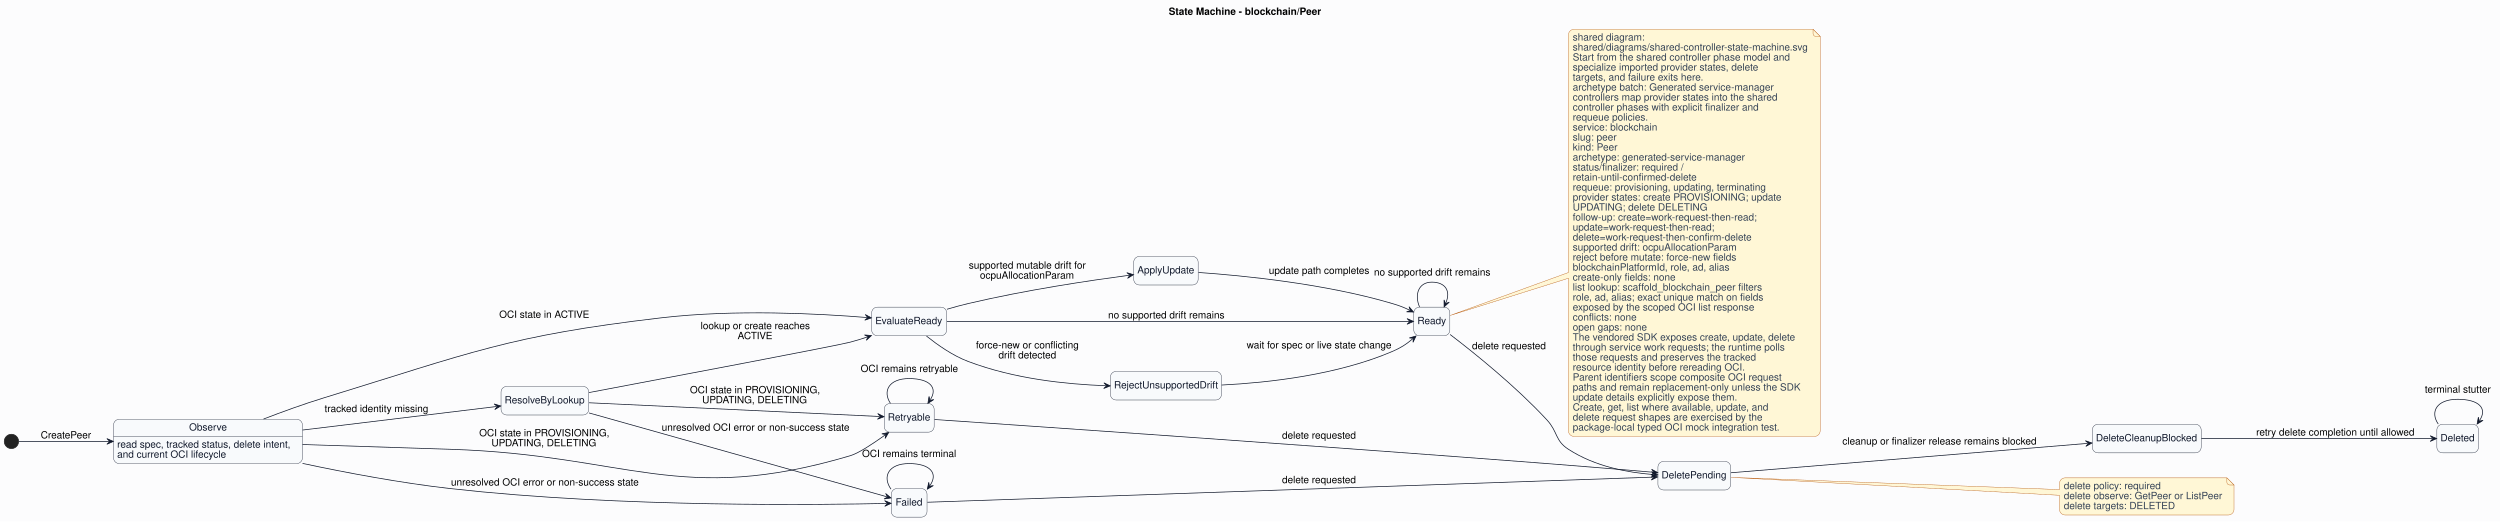
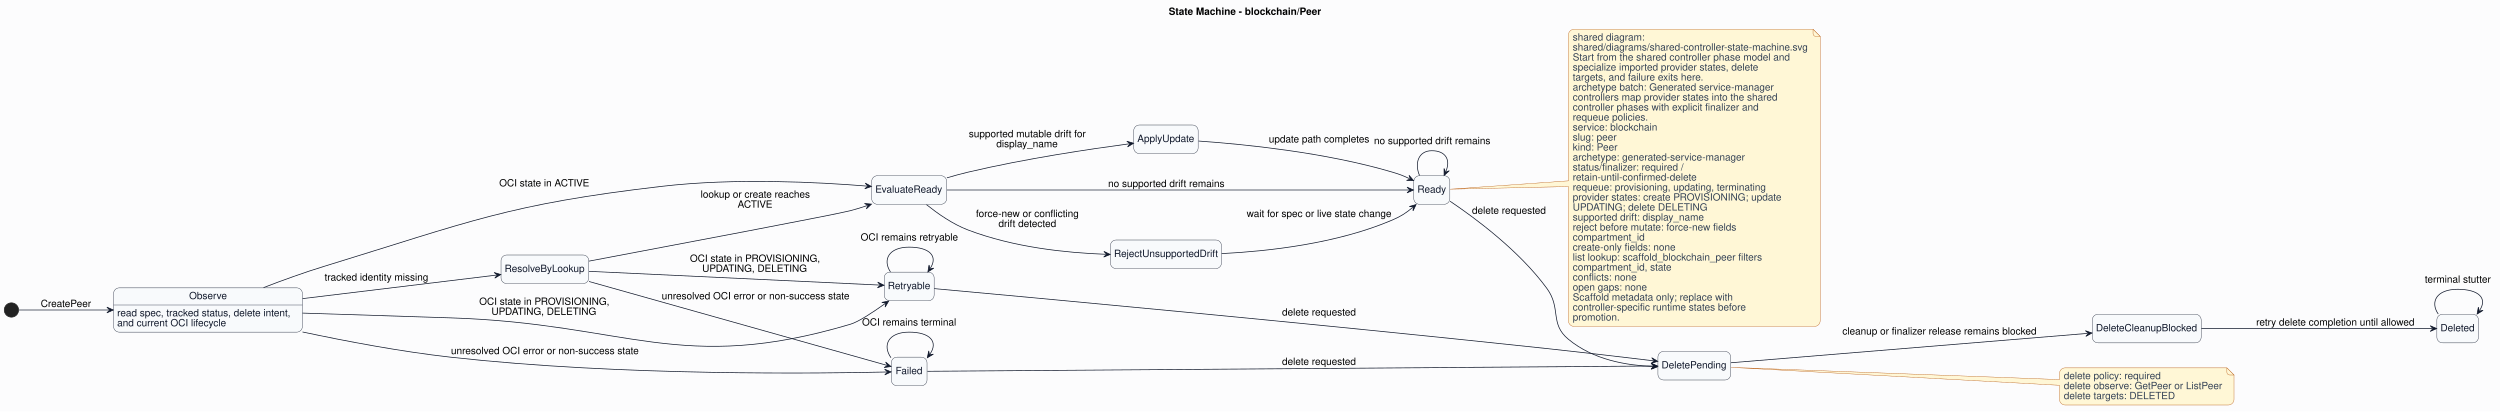
- <svg xmlns="http://www.w3.org/2000/svg" contentStyleType="text/css" data-diagram-type="STATE" height="730px" preserveAspectRatio="none" style="width:3500px;height:730px;background:#FCFCFD;" version="1.1" viewBox="0 0 3500 730" width="3500px" zoomAndPan="magnify">
+ <svg xmlns="http://www.w3.org/2000/svg" contentStyleType="text/css" data-diagram-type="STATE" height="576px" preserveAspectRatio="none" style="width:3500px;height:576px;background:#FCFCFD;" version="1.1" viewBox="0 0 3500 576" width="3500px" zoomAndPan="magnify">
  <defs />
  <g>
-     <rect fill="#FCFCFD" height="730" style="stroke:none;stroke-width:1;" width="3500" x="0" y="0" />
+     <rect fill="#FCFCFD" height="576" style="stroke:none;stroke-width:1;" width="3500" x="0" y="0" />
    <g class="title" data-source-line="10">
      <text fill="#000000" font-family="Helvetica" font-size="14" font-weight="bold" lengthAdjust="spacing" textLength="213.958" x="1636.184" y="20.78">State Machine - blockchain/Peer</text>
    </g>
    <g class="entity" data-qualified-name="observe" id="ent0002">
-       <rect fill="#F8FAFC" height="62" rx="8" ry="8" style="stroke:#0F172A;stroke-width:0.5;" width="264.364" x="159" y="587" />
-       <line style="stroke:#0F172A;stroke-width:0.5;" x1="159" x2="423.364" y1="611" y2="611" />
-       <text fill="#0F172A" font-family="Helvetica" font-size="14" lengthAdjust="spacing" textLength="52.91" x="264.727" y="602.78">Observe</text>
-       <text fill="#0F172A" font-family="Helvetica" font-size="14" lengthAdjust="spacing" textLength="244.364" x="164" y="626.78">read spec, tracked status, delete intent,</text>
-       <text fill="#0F172A" font-family="Helvetica" font-size="14" lengthAdjust="spacing" textLength="153.282" x="164" y="640.78">and current OCI lifecycle</text>
+       <rect fill="#F8FAFC" height="62" rx="8" ry="8" style="stroke:#0F172A;stroke-width:0.5;" width="264.364" x="159" y="403" />
+       <line style="stroke:#0F172A;stroke-width:0.5;" x1="159" x2="423.364" y1="427" y2="427" />
+       <text fill="#0F172A" font-family="Helvetica" font-size="14" lengthAdjust="spacing" textLength="52.91" x="264.727" y="418.78">Observe</text>
+       <text fill="#0F172A" font-family="Helvetica" font-size="14" lengthAdjust="spacing" textLength="244.364" x="164" y="442.78">read spec, tracked status, delete intent,</text>
+       <text fill="#0F172A" font-family="Helvetica" font-size="14" lengthAdjust="spacing" textLength="153.282" x="164" y="456.78">and current OCI lifecycle</text>
    </g>
-     <rect fill="#F8FAFC" height="40" rx="8" ry="8" style="stroke:#0F172A;stroke-width:0.5;" width="104.951" x="1220.36" y="430" />
-     <text fill="#0F172A" font-family="Helvetica" font-size="14" lengthAdjust="spacing" textLength="94.951" x="1225.36" y="453.78">EvaluateReady</text>
-     <rect fill="#F8FAFC" height="40" rx="8" ry="8" style="stroke:#0F172A;stroke-width:0.5;" width="50.469" x="1979.32" y="430" />
-     <text fill="#0F172A" font-family="Helvetica" font-size="14" lengthAdjust="spacing" textLength="40.469" x="1984.32" y="453.78">Ready</text>
-     <rect fill="#F8FAFC" height="40" rx="8" ry="8" style="stroke:#0F172A;stroke-width:0.5;" width="69.917" x="1237.88" y="565" />
-     <text fill="#0F172A" font-family="Helvetica" font-size="14" lengthAdjust="spacing" textLength="59.917" x="1242.88" y="588.78">Retryable</text>
-     <rect fill="#F8FAFC" height="40" rx="8" ry="8" style="stroke:#0F172A;stroke-width:0.5;" width="50" x="1247.84" y="684" />
-     <text fill="#0F172A" font-family="Helvetica" font-size="14" lengthAdjust="spacing" textLength="38.131" x="1253.775" y="707.78">Failed</text>
-     <rect fill="#F8FAFC" height="40" rx="8" ry="8" style="stroke:#0F172A;stroke-width:0.5;" width="122.848" x="701.44" y="541" />
-     <text fill="#0F172A" font-family="Helvetica" font-size="14" lengthAdjust="spacing" textLength="112.848" x="706.44" y="564.78">ResolveByLookup</text>
-     <rect fill="#F8FAFC" height="40" rx="8" ry="8" style="stroke:#0F172A;stroke-width:0.5;" width="155.51" x="1554.56" y="520" />
-     <text fill="#0F172A" font-family="Helvetica" font-size="14" lengthAdjust="spacing" textLength="145.51" x="1559.56" y="543.78">RejectUnsupportedDrift</text>
-     <rect fill="#F8FAFC" height="40" rx="8" ry="8" style="stroke:#0F172A;stroke-width:0.5;" width="90.165" x="1587.23" y="359" />
-     <text fill="#0F172A" font-family="Helvetica" font-size="14" lengthAdjust="spacing" textLength="80.165" x="1592.23" y="382.78">ApplyUpdate</text>
-     <rect fill="#F8FAFC" height="40" rx="8" ry="8" style="stroke:#0F172A;stroke-width:0.5;" width="101.848" x="2321.1" y="646" />
-     <text fill="#0F172A" font-family="Helvetica" font-size="14" lengthAdjust="spacing" textLength="91.848" x="2326.1" y="669.78">DeletePending</text>
-     <rect fill="#F8FAFC" height="40" rx="8" ry="8" style="stroke:#0F172A;stroke-width:0.5;" width="58.255" x="3411.61" y="594" />
-     <text fill="#0F172A" font-family="Helvetica" font-size="14" lengthAdjust="spacing" textLength="48.255" x="3416.61" y="617.78">Deleted</text>
-     <rect fill="#F8FAFC" height="40" rx="8" ry="8" style="stroke:#0F172A;stroke-width:0.5;" width="152.427" x="2929.22" y="594" />
-     <text fill="#0F172A" font-family="Helvetica" font-size="14" lengthAdjust="spacing" textLength="142.427" x="2934.22" y="617.78">DeleteCleanupBlocked</text>
+     <rect fill="#F8FAFC" height="40" rx="8" ry="8" style="stroke:#0F172A;stroke-width:0.5;" width="104.951" x="1220.36" y="246" />
+     <text fill="#0F172A" font-family="Helvetica" font-size="14" lengthAdjust="spacing" textLength="94.951" x="1225.36" y="269.78">EvaluateReady</text>
+     <rect fill="#F8FAFC" height="40" rx="8" ry="8" style="stroke:#0F172A;stroke-width:0.5;" width="50.469" x="1979.32" y="246" />
+     <text fill="#0F172A" font-family="Helvetica" font-size="14" lengthAdjust="spacing" textLength="40.469" x="1984.32" y="269.78">Ready</text>
+     <rect fill="#F8FAFC" height="40" rx="8" ry="8" style="stroke:#0F172A;stroke-width:0.5;" width="69.917" x="1237.88" y="381" />
+     <text fill="#0F172A" font-family="Helvetica" font-size="14" lengthAdjust="spacing" textLength="59.917" x="1242.88" y="404.78">Retryable</text>
+     <rect fill="#F8FAFC" height="40" rx="8" ry="8" style="stroke:#0F172A;stroke-width:0.5;" width="50" x="1247.84" y="500" />
+     <text fill="#0F172A" font-family="Helvetica" font-size="14" lengthAdjust="spacing" textLength="38.131" x="1253.775" y="523.78">Failed</text>
+     <rect fill="#F8FAFC" height="40" rx="8" ry="8" style="stroke:#0F172A;stroke-width:0.5;" width="122.848" x="701.44" y="357" />
+     <text fill="#0F172A" font-family="Helvetica" font-size="14" lengthAdjust="spacing" textLength="112.848" x="706.44" y="380.78">ResolveByLookup</text>
+     <rect fill="#F8FAFC" height="40" rx="8" ry="8" style="stroke:#0F172A;stroke-width:0.5;" width="155.51" x="1554.56" y="336" />
+     <text fill="#0F172A" font-family="Helvetica" font-size="14" lengthAdjust="spacing" textLength="145.51" x="1559.56" y="359.78">RejectUnsupportedDrift</text>
+     <rect fill="#F8FAFC" height="40" rx="8" ry="8" style="stroke:#0F172A;stroke-width:0.5;" width="90.165" x="1587.23" y="175" />
+     <text fill="#0F172A" font-family="Helvetica" font-size="14" lengthAdjust="spacing" textLength="80.165" x="1592.23" y="198.78">ApplyUpdate</text>
+     <rect fill="#F8FAFC" height="40" rx="8" ry="8" style="stroke:#0F172A;stroke-width:0.5;" width="101.848" x="2321.1" y="492" />
+     <text fill="#0F172A" font-family="Helvetica" font-size="14" lengthAdjust="spacing" textLength="91.848" x="2326.1" y="515.78">DeletePending</text>
+     <rect fill="#F8FAFC" height="40" rx="8" ry="8" style="stroke:#0F172A;stroke-width:0.5;" width="58.255" x="3411.61" y="440" />
+     <text fill="#0F172A" font-family="Helvetica" font-size="14" lengthAdjust="spacing" textLength="48.255" x="3416.61" y="463.78">Deleted</text>
+     <rect fill="#F8FAFC" height="40" rx="8" ry="8" style="stroke:#0F172A;stroke-width:0.5;" width="152.427" x="2929.22" y="440" />
+     <text fill="#0F172A" font-family="Helvetica" font-size="14" lengthAdjust="spacing" textLength="142.427" x="2934.22" y="463.78">DeleteCleanupBlocked</text>
    <g class="start_entity" data-qualified-name=".start." data-source-line="32" id="ent0002">
-       <ellipse cx="16" cy="618" fill="#222222" rx="10" ry="10" style="stroke:#222222;stroke-width:1;" />
+       <ellipse cx="16" cy="434" fill="#222222" rx="10" ry="10" style="stroke:#222222;stroke-width:1;" />
    </g>
    <g class="entity" data-qualified-name="GMN2" data-source-line="55" id="ent0003">
-       <path d="M2195.78,49 L2195.78,381.52 L2030.1,441.67 L2195.78,389.52 L2195.78,603 A8,8 0 0 0 2203.78,611 L2540.261,611 A8,8 0 0 0 2548.261,603 L2548.261,51 L2538.261,41 L2203.78,41 A8,8 0 0 0 2195.78,49" fill="#FFF7D6" style="stroke:#B45309;stroke-width:0.5;" />
+       <path d="M2195.78,49 L2195.78,253.16 L2030.1,264.86 L2195.78,261.16 L2195.78,449 A8,8 0 0 0 2203.78,457 L2540.261,457 A8,8 0 0 0 2548.261,449 L2548.261,51 L2538.261,41 L2203.78,41 A8,8 0 0 0 2195.78,49" fill="#FFF7D6" style="stroke:#B45309;stroke-width:0.5;" />
      <path d="M2538.261,41 L2538.261,47 A4,4 0 0 0 2542.261,51 L2548.261,51 L2538.261,41" fill="#FFF7D6" style="stroke:#B45309;stroke-width:0.5;" />
      <text fill="#334155" font-family="Helvetica" font-size="14" lengthAdjust="spacing" textLength="101.165" x="2201.78" y="56.78">shared diagram:</text>
      <text fill="#334155" font-family="Helvetica" font-size="14" lengthAdjust="spacing" textLength="331.481" x="2201.78" y="70.78">shared/diagrams/shared-controller-state-machine.svg</text>
      <text fill="#334155" font-family="Helvetica" font-size="14" lengthAdjust="spacing" textLength="304.274" x="2201.78" y="84.78">Start from the shared controller phase model and</text>
      <text fill="#334155" font-family="Helvetica" font-size="14" lengthAdjust="spacing" textLength="261.468" x="2201.78" y="98.78">specialize imported provider states, delete</text>
      <text fill="#334155" font-family="Helvetica" font-size="14" lengthAdjust="spacing" textLength="184.434" x="2201.78" y="112.78">targets, and failure exits here.</text>
      <text fill="#334155" font-family="Helvetica" font-size="14" lengthAdjust="spacing" textLength="281.709" x="2201.78" y="126.78">archetype batch: Generated service-manager</text>
      <text fill="#334155" font-family="Helvetica" font-size="14" lengthAdjust="spacing" textLength="287.923" x="2201.78" y="140.78">controllers map provider states into the shared</text>
      <text fill="#334155" font-family="Helvetica" font-size="14" lengthAdjust="spacing" textLength="261.461" x="2201.78" y="154.78">controller phases with explicit finalizer and</text>
      <text fill="#334155" font-family="Helvetica" font-size="14" lengthAdjust="spacing" textLength="105.848" x="2201.78" y="168.78">requeue policies.</text>
      <text fill="#334155" font-family="Helvetica" font-size="14" lengthAdjust="spacing" textLength="118.275" x="2201.78" y="182.78">service: blockchain</text>
      <text fill="#334155" font-family="Helvetica" font-size="14" lengthAdjust="spacing" textLength="61.482" x="2201.78" y="196.78">slug: peer</text>
      <text fill="#334155" font-family="Helvetica" font-size="14" lengthAdjust="spacing" textLength="63.034" x="2201.78" y="210.78">kind: Peer</text>
      <text fill="#334155" font-family="Helvetica" font-size="14" lengthAdjust="spacing" textLength="241.24" x="2201.78" y="224.78">archetype: generated-service-manager</text>
      <text fill="#334155" font-family="Helvetica" font-size="14" lengthAdjust="spacing" textLength="156.406" x="2201.78" y="238.78">status/finalizer: required /</text>
      <text fill="#334155" font-family="Helvetica" font-size="14" lengthAdjust="spacing" textLength="174.303" x="2201.78" y="252.78">retain-until-confirmed-delete</text>
      <text fill="#334155" font-family="Helvetica" font-size="14" lengthAdjust="spacing" textLength="272.398" x="2201.78" y="266.78">requeue: provisioning, updating, terminating</text>
      <text fill="#334155" font-family="Helvetica" font-size="14" lengthAdjust="spacing" textLength="295.682" x="2201.78" y="280.78">provider states: create PROVISIONING; update</text>
      <text fill="#334155" font-family="Helvetica" font-size="14" lengthAdjust="spacing" textLength="192.165" x="2201.78" y="294.78">UPDATING; delete DELETING</text>
-       <text fill="#334155" font-family="Helvetica" font-size="14" lengthAdjust="spacing" textLength="260.292" x="2201.78" y="308.78">follow-up: create=work-request-then-read;</text>
-       <text fill="#334155" font-family="Helvetica" font-size="14" lengthAdjust="spacing" textLength="200.395" x="2201.78" y="322.78">update=work-request-then-read;</text>
-       <text fill="#334155" font-family="Helvetica" font-size="14" lengthAdjust="spacing" textLength="252.513" x="2201.78" y="336.78">delete=work-request-then-confirm-delete</text>
-       <text fill="#334155" font-family="Helvetica" font-size="14" lengthAdjust="spacing" textLength="229.571" x="2201.78" y="350.78">supported drift: ocpuAllocationParam</text>
-       <text fill="#334155" font-family="Helvetica" font-size="14" lengthAdjust="spacing" textLength="230.33" x="2201.78" y="364.78">reject before mutate: force-new fields</text>
-       <text fill="#334155" font-family="Helvetica" font-size="14" lengthAdjust="spacing" textLength="220.999" x="2201.78" y="378.78">blockchainPlatformId, role, ad, alias</text>
-       <text fill="#334155" font-family="Helvetica" font-size="14" lengthAdjust="spacing" textLength="144.751" x="2201.78" y="392.78">create-only fields: none</text>
-       <text fill="#334155" font-family="Helvetica" font-size="14" lengthAdjust="spacing" textLength="265.364" x="2201.78" y="406.78">list lookup: scaffold_blockchain_peer filters</text>
-       <text fill="#334155" font-family="Helvetica" font-size="14" lengthAdjust="spacing" textLength="268.488" x="2201.78" y="420.78">role, ad, alias; exact unique match on fields</text>
-       <text fill="#334155" font-family="Helvetica" font-size="14" lengthAdjust="spacing" textLength="255.254" x="2201.78" y="434.78">exposed by the scoped OCI list response</text>
-       <text fill="#334155" font-family="Helvetica" font-size="14" lengthAdjust="spacing" textLength="89.496" x="2201.78" y="448.78">conflicts: none</text>
-       <text fill="#334155" font-family="Helvetica" font-size="14" lengthAdjust="spacing" textLength="104.316" x="2201.78" y="462.78">open gaps: none</text>
-       <text fill="#334155" font-family="Helvetica" font-size="14" lengthAdjust="spacing" textLength="314.426" x="2201.78" y="476.78">The vendored SDK exposes create, update, delete</text>
-       <text fill="#334155" font-family="Helvetica" font-size="14" lengthAdjust="spacing" textLength="297.247" x="2201.78" y="490.78">through service work requests; the runtime polls</text>
-       <text fill="#334155" font-family="Helvetica" font-size="14" lengthAdjust="spacing" textLength="257.592" x="2201.78" y="504.78">those requests and preserves the tracked</text>
-       <text fill="#334155" font-family="Helvetica" font-size="14" lengthAdjust="spacing" textLength="242.013" x="2201.78" y="518.78">resource identity before rereading OCI.</text>
-       <text fill="#334155" font-family="Helvetica" font-size="14" lengthAdjust="spacing" textLength="293.364" x="2201.78" y="532.78">Parent identifiers scope composite OCI request</text>
-       <text fill="#334155" font-family="Helvetica" font-size="14" lengthAdjust="spacing" textLength="319.84" x="2201.78" y="546.78">paths and remain replacement-only unless the SDK</text>
-       <text fill="#334155" font-family="Helvetica" font-size="14" lengthAdjust="spacing" textLength="231.909" x="2201.78" y="560.78">update details explicitly expose them.</text>
-       <text fill="#334155" font-family="Helvetica" font-size="14" lengthAdjust="spacing" textLength="277.06" x="2201.78" y="574.78">Create, get, list where available, update, and</text>
-       <text fill="#334155" font-family="Helvetica" font-size="14" lengthAdjust="spacing" textLength="267.723" x="2201.78" y="588.78">delete request shapes are exercised by the</text>
-       <text fill="#334155" font-family="Helvetica" font-size="14" lengthAdjust="spacing" textLength="290.254" x="2201.78" y="602.78">package-local typed OCI mock integration test.</text>
+       <text fill="#334155" font-family="Helvetica" font-size="14" lengthAdjust="spacing" textLength="183.661" x="2201.78" y="308.78">supported drift: display_name</text>
+       <text fill="#334155" font-family="Helvetica" font-size="14" lengthAdjust="spacing" textLength="230.33" x="2201.78" y="322.78">reject before mutate: force-new fields</text>
+       <text fill="#334155" font-family="Helvetica" font-size="14" lengthAdjust="spacing" textLength="100.379" x="2201.78" y="336.78">compartment_id</text>
+       <text fill="#334155" font-family="Helvetica" font-size="14" lengthAdjust="spacing" textLength="144.751" x="2201.78" y="350.78">create-only fields: none</text>
+       <text fill="#334155" font-family="Helvetica" font-size="14" lengthAdjust="spacing" textLength="265.364" x="2201.78" y="364.78">list lookup: scaffold_blockchain_peer filters</text>
+       <text fill="#334155" font-family="Helvetica" font-size="14" lengthAdjust="spacing" textLength="138.51" x="2201.78" y="378.78">compartment_id, state</text>
+       <text fill="#334155" font-family="Helvetica" font-size="14" lengthAdjust="spacing" textLength="89.496" x="2201.78" y="392.78">conflicts: none</text>
+       <text fill="#334155" font-family="Helvetica" font-size="14" lengthAdjust="spacing" textLength="104.316" x="2201.78" y="406.78">open gaps: none</text>
+       <text fill="#334155" font-family="Helvetica" font-size="14" lengthAdjust="spacing" textLength="224.902" x="2201.78" y="420.78">Scaffold metadata only; replace with</text>
+       <text fill="#334155" font-family="Helvetica" font-size="14" lengthAdjust="spacing" textLength="244.323" x="2201.78" y="434.78">controller-specific runtime states before</text>
+       <text fill="#334155" font-family="Helvetica" font-size="14" lengthAdjust="spacing" textLength="66.144" x="2201.78" y="448.78">promotion.</text>
    </g>
-     <g class="entity" data-qualified-name="GMN5" data-source-line="97" id="ent0006">
-       <path d="M2883.27,677 L2883.27,685.42 L2423.36,668.31 L2883.27,693.42 L2883.27,713 A8,8 0 0 0 2891.27,721 L3119.614,721 A8,8 0 0 0 3127.614,713 L3127.614,679 L3117.614,669 L2891.27,669 A8,8 0 0 0 2883.27,677" fill="#FFF7D6" style="stroke:#B45309;stroke-width:0.5;" />
-       <path d="M3117.614,669 L3117.614,675 A4,4 0 0 0 3121.614,679 L3127.614,679 L3117.614,669" fill="#FFF7D6" style="stroke:#B45309;stroke-width:0.5;" />
-       <text fill="#334155" font-family="Helvetica" font-size="14" lengthAdjust="spacing" textLength="136.972" x="2889.27" y="684.78">delete policy: required</text>
-       <text fill="#334155" font-family="Helvetica" font-size="14" lengthAdjust="spacing" textLength="223.344" x="2889.27" y="698.78">delete observe: GetPeer or ListPeer</text>
-       <text fill="#334155" font-family="Helvetica" font-size="14" lengthAdjust="spacing" textLength="157.185" x="2889.27" y="712.78">delete targets: DELETED</text>
+     <g class="entity" data-qualified-name="GMN5" data-source-line="86" id="ent0006">
+       <path d="M2883.27,523 L2883.27,531.42 L2423.36,514.31 L2883.27,539.42 L2883.27,559 A8,8 0 0 0 2891.27,567 L3119.614,567 A8,8 0 0 0 3127.614,559 L3127.614,525 L3117.614,515 L2891.27,515 A8,8 0 0 0 2883.27,523" fill="#FFF7D6" style="stroke:#B45309;stroke-width:0.5;" />
+       <path d="M3117.614,515 L3117.614,521 A4,4 0 0 0 3121.614,525 L3127.614,525 L3117.614,515" fill="#FFF7D6" style="stroke:#B45309;stroke-width:0.5;" />
+       <text fill="#334155" font-family="Helvetica" font-size="14" lengthAdjust="spacing" textLength="136.972" x="2889.27" y="530.78">delete policy: required</text>
+       <text fill="#334155" font-family="Helvetica" font-size="14" lengthAdjust="spacing" textLength="223.344" x="2889.27" y="544.78">delete observe: GetPeer or ListPeer</text>
+       <text fill="#334155" font-family="Helvetica" font-size="14" lengthAdjust="spacing" textLength="157.185" x="2889.27" y="558.78">delete targets: DELETED</text>
    </g>
    <g class="link" data-entity-1="ent0002" data-entity-2="ent0002" data-link-type="dependency" data-source-line="32" id="lnk3">
-       <path d="M26.4,618 C48.08,618 97.89,618 152.62,618" fill="none" id="*start*-to-observe" style="stroke:#0F172A;stroke-width:1;" />
-       <polygon fill="#0F172A" points="158.62,618,149.62,614,153.62,618,149.62,622,158.62,618" style="stroke:#0F172A;stroke-width:1;" />
-       <text fill="#000000" font-family="Helvetica" font-size="14" lengthAdjust="spacing" textLength="71.593" x="57" y="613.78">CreatePeer</text>
+       <path d="M26.4,434 C48.08,434 97.89,434 152.62,434" fill="none" id="*start*-to-observe" style="stroke:#0F172A;stroke-width:1;" />
+       <polygon fill="#0F172A" points="158.62,434,149.62,430,153.62,434,149.62,438,158.62,434" style="stroke:#0F172A;stroke-width:1;" />
+       <text fill="#000000" font-family="Helvetica" font-size="14" lengthAdjust="spacing" textLength="71.593" x="57" y="429.78">CreatePeer</text>
    </g>
    <g class="link" data-entity-1="ent0002" data-entity-2="ent0007" data-link-type="dependency" data-source-line="33" id="lnk4">
-       <path d="M423.64,602.05 C514.55,591.01 625.334,577.573 695.184,569.093" fill="none" id="observe-to-resolve_by_lookup" style="stroke:#0F172A;stroke-width:1;" />
-       <polygon fill="#0F172A" points="701.14,568.37,691.723,565.484,696.176,568.973,692.688,573.426,701.14,568.37" style="stroke:#0F172A;stroke-width:1;" />
-       <text fill="#000000" font-family="Helvetica" font-size="14" lengthAdjust="spacing" textLength="145.503" x="454.36" y="576.84">tracked identity missing</text>
+       <path d="M423.64,418.05 C514.55,407.01 625.334,393.573 695.184,385.093" fill="none" id="observe-to-resolve_by_lookup" style="stroke:#0F172A;stroke-width:1;" />
+       <polygon fill="#0F172A" points="701.14,384.37,691.723,381.484,696.176,384.973,692.688,389.425,701.14,384.37" style="stroke:#0F172A;stroke-width:1;" />
+       <text fill="#000000" font-family="Helvetica" font-size="14" lengthAdjust="spacing" textLength="145.503" x="454.36" y="392.84">tracked identity missing</text>
    </g>
    <g class="link" data-entity-1="ent0007" data-entity-2="ent0003" data-link-type="dependency" data-source-line="34" id="lnk5">
-       <path d="M824.57,549.58 C938.1,528.19 1172.77,483.79 1190.36,479 C1200.07,476.36 1204.604,475.054 1214.384,471.704" fill="none" id="resolve_by_lookup-to-evaluate_ready" style="stroke:#0F172A;stroke-width:1;" />
-       <polygon fill="#0F172A" points="1220.06,469.76,1210.249,468.892,1215.33,471.38,1212.842,476.461,1220.06,469.76" style="stroke:#0F172A;stroke-width:1;" />
-       <text fill="#000000" font-family="Helvetica" font-size="14" lengthAdjust="spacing" textLength="154.089" x="980.86" y="460.78">lookup or create reaches</text>
-       <text fill="#000000" font-family="Helvetica" font-size="14" lengthAdjust="spacing" textLength="50.565" x="1032.622" y="474.78">ACTIVE</text>
+       <path d="M824.57,365.58 C938.1,344.19 1172.77,299.79 1190.36,295 C1200.07,292.36 1204.604,291.054 1214.384,287.704" fill="none" id="resolve_by_lookup-to-evaluate_ready" style="stroke:#0F172A;stroke-width:1;" />
+       <polygon fill="#0F172A" points="1220.06,285.76,1210.249,284.892,1215.33,287.38,1212.842,292.461,1220.06,285.76" style="stroke:#0F172A;stroke-width:1;" />
+       <text fill="#000000" font-family="Helvetica" font-size="14" lengthAdjust="spacing" textLength="154.089" x="980.86" y="276.78">lookup or create reaches</text>
+       <text fill="#000000" font-family="Helvetica" font-size="14" lengthAdjust="spacing" textLength="50.565" x="1032.622" y="290.78">ACTIVE</text>
    </g>
    <g class="link" data-entity-1="ent0007" data-entity-2="ent0005" data-link-type="dependency" data-source-line="35" id="lnk6">
-       <path d="M824.63,563.87 C932.21,568.95 1146.807,579.097 1231.597,583.097" fill="none" id="resolve_by_lookup-to-retryable" style="stroke:#0F172A;stroke-width:1;" />
-       <polygon fill="#0F172A" points="1237.59,583.38,1228.789,578.96,1232.596,583.144,1228.411,586.951,1237.59,583.38" style="stroke:#0F172A;stroke-width:1;" />
-       <text fill="#000000" font-family="Helvetica" font-size="14" lengthAdjust="spacing" textLength="184.379" x="965.86" y="550.54">OCI state in PROVISIONING,</text>
-       <text fill="#000000" font-family="Helvetica" font-size="14" lengthAdjust="spacing" textLength="150.131" x="982.984" y="564.54">UPDATING, DELETING</text>
+       <path d="M824.63,379.87 C932.21,384.95 1146.807,395.097 1231.597,399.097" fill="none" id="resolve_by_lookup-to-retryable" style="stroke:#0F172A;stroke-width:1;" />
+       <polygon fill="#0F172A" points="1237.59,399.38,1228.789,394.96,1232.596,399.144,1228.411,402.951,1237.59,399.38" style="stroke:#0F172A;stroke-width:1;" />
+       <text fill="#000000" font-family="Helvetica" font-size="14" lengthAdjust="spacing" textLength="184.379" x="965.86" y="366.54">OCI state in PROVISIONING,</text>
+       <text fill="#000000" font-family="Helvetica" font-size="14" lengthAdjust="spacing" textLength="150.131" x="982.984" y="380.54">UPDATING, DELETING</text>
    </g>
    <g class="link" data-entity-1="ent0007" data-entity-2="ent0006" data-link-type="dependency" data-source-line="36" id="lnk7">
-       <path d="M824.63,578.11 C936.69,609.65 1165.585,674.083 1241.675,695.513" fill="none" id="resolve_by_lookup-to-failed" style="stroke:#0F172A;stroke-width:1;" />
-       <polygon fill="#0F172A" points="1247.45,697.14,1239.871,690.85,1242.637,695.784,1237.703,698.55,1247.45,697.14" style="stroke:#0F172A;stroke-width:1;" />
-       <text fill="#000000" font-family="Helvetica" font-size="14" lengthAdjust="spacing" textLength="263.778" x="926.36" y="603.03">unresolved OCI error or non-success state</text>
+       <path d="M824.63,394.11 C936.69,425.65 1165.585,490.083 1241.675,511.513" fill="none" id="resolve_by_lookup-to-failed" style="stroke:#0F172A;stroke-width:1;" />
+       <polygon fill="#0F172A" points="1247.45,513.14,1239.871,506.85,1242.637,511.784,1237.703,514.55,1247.45,513.14" style="stroke:#0F172A;stroke-width:1;" />
+       <text fill="#000000" font-family="Helvetica" font-size="14" lengthAdjust="spacing" textLength="263.778" x="926.36" y="419.03">unresolved OCI error or non-success state</text>
    </g>
    <g class="link" data-entity-1="ent0002" data-entity-2="ent0003" data-link-type="dependency" data-source-line="37" id="lnk8">
-       <path d="M368.96,586.64 C395.45,576.43 425.47,565.55 453.36,557 C659.5,493.82 711.22,470.06 925.36,445 C1029.33,432.83 1146.05,439.034 1213.99,444.554" fill="none" id="observe-to-evaluate_ready" style="stroke:#0F172A;stroke-width:1;" />
-       <polygon fill="#0F172A" points="1219.97,445.04,1211.323,440.324,1214.986,444.635,1210.676,448.298,1219.97,445.04" style="stroke:#0F172A;stroke-width:1;" />
-       <text fill="#000000" font-family="Helvetica" font-size="14" lengthAdjust="spacing" textLength="128.372" x="698.86" y="444.95">OCI state in ACTIVE</text>
+       <path d="M368.96,402.64 C395.45,392.43 425.47,381.55 453.36,373 C659.5,309.82 711.22,286.06 925.36,261 C1029.33,248.83 1146.05,255.034 1213.99,260.554" fill="none" id="observe-to-evaluate_ready" style="stroke:#0F172A;stroke-width:1;" />
+       <polygon fill="#0F172A" points="1219.97,261.04,1211.323,256.324,1214.986,260.635,1210.676,264.298,1219.97,261.04" style="stroke:#0F172A;stroke-width:1;" />
+       <text fill="#000000" font-family="Helvetica" font-size="14" lengthAdjust="spacing" textLength="128.372" x="698.86" y="260.95">OCI state in ACTIVE</text>
    </g>
    <g class="link" data-entity-1="ent0002" data-entity-2="ent0005" data-link-type="dependency" data-source-line="38" id="lnk9">
-       <path d="M423.47,622.33 C486.11,624.38 562.11,626.85 630.36,629 C879.16,636.84 951.72,708.79 1190.36,638 C1201.77,634.62 1220.445,622.364 1239.305,608.914" fill="none" id="observe-to-retryable" style="stroke:#0F172A;stroke-width:1;" />
-       <polygon fill="#0F172A" points="1244.19,605.43,1234.54,607.399,1240.119,608.333,1239.185,613.912,1244.19,605.43" style="stroke:#0F172A;stroke-width:1;" />
-       <text fill="#000000" font-family="Helvetica" font-size="14" lengthAdjust="spacing" textLength="184.379" x="670.86" y="610.78">OCI state in PROVISIONING,</text>
-       <text fill="#000000" font-family="Helvetica" font-size="14" lengthAdjust="spacing" textLength="150.131" x="687.984" y="624.78">UPDATING, DELETING</text>
+       <path d="M423.47,438.33 C486.11,440.38 562.11,442.85 630.36,445 C879.16,452.84 951.72,524.79 1190.36,454 C1201.77,450.62 1220.445,438.364 1239.305,424.914" fill="none" id="observe-to-retryable" style="stroke:#0F172A;stroke-width:1;" />
+       <polygon fill="#0F172A" points="1244.19,421.43,1234.54,423.399,1240.119,424.333,1239.185,429.912,1244.19,421.43" style="stroke:#0F172A;stroke-width:1;" />
+       <text fill="#000000" font-family="Helvetica" font-size="14" lengthAdjust="spacing" textLength="184.379" x="670.86" y="426.78">OCI state in PROVISIONING,</text>
+       <text fill="#000000" font-family="Helvetica" font-size="14" lengthAdjust="spacing" textLength="150.131" x="687.984" y="440.78">UPDATING, DELETING</text>
    </g>
    <g class="link" data-entity-1="ent0002" data-entity-2="ent0006" data-link-type="dependency" data-source-line="39" id="lnk10">
-       <path d="M423.52,648.76 C485.83,662.03 561.56,676.26 630.36,684 C869.8,710.92 1156.452,706.769 1241.562,704.789" fill="none" id="observe-to-failed" style="stroke:#0F172A;stroke-width:1;" />
-       <polygon fill="#0F172A" points="1247.56,704.65,1238.469,700.86,1242.561,704.766,1238.656,708.858,1247.56,704.65" style="stroke:#0F172A;stroke-width:1;" />
-       <text fill="#000000" font-family="Helvetica" font-size="14" lengthAdjust="spacing" textLength="263.778" x="631.36" y="679.78">unresolved OCI error or non-success state</text>
+       <path d="M423.52,464.76 C485.83,478.03 561.56,492.26 630.36,500 C869.8,526.92 1156.452,522.769 1241.562,520.789" fill="none" id="observe-to-failed" style="stroke:#0F172A;stroke-width:1;" />
+       <polygon fill="#0F172A" points="1247.56,520.65,1238.469,516.86,1242.561,520.766,1238.656,524.858,1247.56,520.65" style="stroke:#0F172A;stroke-width:1;" />
+       <text fill="#000000" font-family="Helvetica" font-size="14" lengthAdjust="spacing" textLength="263.778" x="631.36" y="495.78">unresolved OCI error or non-success state</text>
    </g>
    <g class="link" data-entity-1="ent0003" data-entity-2="ent0008" data-link-type="dependency" data-source-line="40" id="lnk11">
-       <path d="M1297.06,470.48 C1312.49,482.89 1333.81,497.85 1355.32,506 C1419.53,530.35 1491.604,537.906 1548.304,540.026" fill="none" id="evaluate_ready-to-reject_unsupported_drift" style="stroke:#0F172A;stroke-width:1;" />
-       <polygon fill="#0F172A" points="1554.3,540.25,1545.456,535.917,1549.303,540.063,1545.157,543.911,1554.3,540.25" style="stroke:#0F172A;stroke-width:1;" />
-       <text fill="#000000" font-family="Helvetica" font-size="14" lengthAdjust="spacing" textLength="143.951" x="1366.32" y="487.78">force-new or conflicting</text>
-       <text fill="#000000" font-family="Helvetica" font-size="14" lengthAdjust="spacing" textLength="80.938" x="1397.827" y="501.78">drift detected</text>
+       <path d="M1297.06,286.48 C1312.49,298.89 1333.81,313.85 1355.32,322 C1419.53,346.35 1491.604,353.906 1548.304,356.026" fill="none" id="evaluate_ready-to-reject_unsupported_drift" style="stroke:#0F172A;stroke-width:1;" />
+       <polygon fill="#0F172A" points="1554.3,356.25,1545.456,351.916,1549.303,356.063,1545.157,359.911,1554.3,356.25" style="stroke:#0F172A;stroke-width:1;" />
+       <text fill="#000000" font-family="Helvetica" font-size="14" lengthAdjust="spacing" textLength="143.951" x="1366.32" y="303.78">force-new or conflicting</text>
+       <text fill="#000000" font-family="Helvetica" font-size="14" lengthAdjust="spacing" textLength="80.938" x="1397.827" y="317.78">drift detected</text>
    </g>
    <g class="link" data-entity-1="ent0008" data-entity-2="ent0004" data-link-type="dependency" data-source-line="41" id="lnk12">
-       <path d="M1710.32,539.06 C1776.2,535.77 1872.3,525 1949.32,492 C1961.36,486.84 1968.48,482.236 1977.92,474.246" fill="none" id="reject_unsupported_drift-to-ready" style="stroke:#0F172A;stroke-width:1;" />
-       <polygon fill="#0F172A" points="1982.5,470.37,1973.046,473.131,1978.684,473.6,1978.215,479.238,1982.5,470.37" style="stroke:#0F172A;stroke-width:1;" />
-       <text fill="#000000" font-family="Helvetica" font-size="14" lengthAdjust="spacing" textLength="203.882" x="1745.32" y="487.78">wait for spec or live state change</text>
+       <path d="M1710.32,355.06 C1776.2,351.77 1872.3,341 1949.32,308 C1961.36,302.84 1968.48,298.236 1977.92,290.246" fill="none" id="reject_unsupported_drift-to-ready" style="stroke:#0F172A;stroke-width:1;" />
+       <polygon fill="#0F172A" points="1982.5,286.37,1973.046,289.131,1978.684,289.6,1978.215,295.238,1982.5,286.37" style="stroke:#0F172A;stroke-width:1;" />
+       <text fill="#000000" font-family="Helvetica" font-size="14" lengthAdjust="spacing" textLength="203.882" x="1745.32" y="303.78">wait for spec or live state change</text>
    </g>
    <g class="link" data-entity-1="ent0003" data-entity-2="ent0009" data-link-type="dependency" data-source-line="42" id="lnk13">
-       <path d="M1325.72,432.96 C1335.49,430.07 1345.67,427.27 1355.32,425 C1436.17,405.95 1526.202,392.61 1581.032,385.33" fill="none" id="evaluate_ready-to-apply_update" style="stroke:#0F172A;stroke-width:1;" />
-       <polygon fill="#0F172A" points="1586.98,384.54,1577.532,381.759,1582.024,385.198,1578.585,389.69,1586.98,384.54" style="stroke:#0F172A;stroke-width:1;" />
-       <text fill="#000000" font-family="Helvetica" font-size="14" lengthAdjust="spacing" textLength="163.42" x="1356.32" y="376.09">supported mutable drift for</text>
-       <text fill="#000000" font-family="Helvetica" font-size="14" lengthAdjust="spacing" textLength="132.296" x="1371.882" y="390.09">ocpuAllocationParam</text>
+       <path d="M1325.72,248.96 C1335.49,246.07 1345.67,243.27 1355.32,241 C1436.17,221.95 1526.202,208.61 1581.032,201.33" fill="none" id="evaluate_ready-to-apply_update" style="stroke:#0F172A;stroke-width:1;" />
+       <polygon fill="#0F172A" points="1586.98,200.54,1577.532,197.759,1582.024,201.198,1578.585,205.69,1586.98,200.54" style="stroke:#0F172A;stroke-width:1;" />
+       <text fill="#000000" font-family="Helvetica" font-size="14" lengthAdjust="spacing" textLength="163.42" x="1356.32" y="192.09">supported mutable drift for</text>
+       <text fill="#000000" font-family="Helvetica" font-size="14" lengthAdjust="spacing" textLength="86.386" x="1394.837" y="206.09">display_name</text>
    </g>
    <g class="link" data-entity-1="ent0009" data-entity-2="ent0004" data-link-type="dependency" data-source-line="43" id="lnk14">
-       <path d="M1677.88,381.45 C1739.86,385.76 1855.1,397.07 1949.32,425 C1959.36,427.98 1964.503,429.9 1973.612,434.28" fill="none" id="apply_update-to-ready" style="stroke:#0F172A;stroke-width:1;" />
-       <polygon fill="#0F172A" points="1979.02,436.88,1972.642,429.375,1974.514,434.714,1969.176,436.585,1979.02,436.88" style="stroke:#0F172A;stroke-width:1;" />
-       <text fill="#000000" font-family="Helvetica" font-size="14" lengthAdjust="spacing" textLength="141.654" x="1776.32" y="383.45">update path completes</text>
+       <path d="M1677.88,197.45 C1739.86,201.76 1855.1,213.07 1949.32,241 C1959.36,243.98 1964.503,245.9 1973.612,250.28" fill="none" id="apply_update-to-ready" style="stroke:#0F172A;stroke-width:1;" />
+       <polygon fill="#0F172A" points="1979.02,252.88,1972.642,245.375,1974.514,250.714,1969.176,252.585,1979.02,252.88" style="stroke:#0F172A;stroke-width:1;" />
+       <text fill="#000000" font-family="Helvetica" font-size="14" lengthAdjust="spacing" textLength="141.654" x="1776.32" y="199.45">update path completes</text>
    </g>
    <g class="link" data-entity-1="ent0003" data-entity-2="ent0004" data-link-type="dependency" data-source-line="44" id="lnk15">
-       <path d="M1325.73,450 C1470.46,450 1868.77,450 1972.86,450" fill="none" id="evaluate_ready-to-ready" style="stroke:#0F172A;stroke-width:1;" />
-       <polygon fill="#0F172A" points="1978.86,450,1969.86,446,1973.86,450,1969.86,454,1978.86,450" style="stroke:#0F172A;stroke-width:1;" />
-       <text fill="#000000" font-family="Helvetica" font-size="14" lengthAdjust="spacing" textLength="162.641" x="1551.32" y="445.78">no supported drift remains</text>
+       <path d="M1325.73,266 C1470.46,266 1868.77,266 1972.86,266" fill="none" id="evaluate_ready-to-ready" style="stroke:#0F172A;stroke-width:1;" />
+       <polygon fill="#0F172A" points="1978.86,266,1969.86,262,1973.86,266,1969.86,270,1978.86,266" style="stroke:#0F172A;stroke-width:1;" />
+       <text fill="#000000" font-family="Helvetica" font-size="14" lengthAdjust="spacing" textLength="162.641" x="1551.32" y="261.78">no supported drift remains</text>
    </g>
    <g class="link" data-entity-1="ent0004" data-entity-2="ent0004" data-link-type="dependency" data-source-line="45" id="lnk16">
-       <path d="M1987.35,429.69 C1980,412.73 1985.74,395 2004.55,395 C2023.36,395 2031.486,407.225 2024.136,424.185" fill="none" id="ready-to-ready" style="stroke:#0F172A;stroke-width:1;" />
-       <polygon fill="#0F172A" points="2021.75,429.69,2028.999,423.023,2023.738,425.102,2021.659,419.842,2021.75,429.69" style="stroke:#0F172A;stroke-width:1;" />
-       <text fill="#000000" font-family="Helvetica" font-size="14" lengthAdjust="spacing" textLength="162.641" x="1923.55" y="385.78">no supported drift remains</text>
+       <path d="M1987.35,245.69 C1980,228.73 1985.74,211 2004.55,211 C2023.36,211 2031.486,223.225 2024.136,240.185" fill="none" id="ready-to-ready" style="stroke:#0F172A;stroke-width:1;" />
+       <polygon fill="#0F172A" points="2021.75,245.69,2028.999,239.023,2023.738,241.102,2021.659,235.842,2021.75,245.69" style="stroke:#0F172A;stroke-width:1;" />
+       <text fill="#000000" font-family="Helvetica" font-size="14" lengthAdjust="spacing" textLength="162.641" x="1923.55" y="201.78">no supported drift remains</text>
    </g>
    <g class="link" data-entity-1="ent0005" data-entity-2="ent0005" data-link-type="dependency" data-source-line="46" id="lnk17">
-       <path d="M1246.63,564.69 C1235.42,547.73 1244.16,530 1272.84,530 C1301.52,530 1313.556,542.723 1302.356,559.683" fill="none" id="retryable-to-retryable" style="stroke:#0F172A;stroke-width:1;" />
-       <polygon fill="#0F172A" points="1299.05,564.69,1307.347,559.384,1301.805,560.518,1300.672,554.976,1299.05,564.69" style="stroke:#0F172A;stroke-width:1;" />
-       <text fill="#000000" font-family="Helvetica" font-size="14" lengthAdjust="spacing" textLength="136.931" x="1204.84" y="520.78">OCI remains retryable</text>
+       <path d="M1246.63,380.69 C1235.42,363.73 1244.16,346 1272.84,346 C1301.52,346 1313.556,358.723 1302.356,375.683" fill="none" id="retryable-to-retryable" style="stroke:#0F172A;stroke-width:1;" />
+       <polygon fill="#0F172A" points="1299.05,380.69,1307.347,375.384,1301.805,376.518,1300.672,370.976,1299.05,380.69" style="stroke:#0F172A;stroke-width:1;" />
+       <text fill="#000000" font-family="Helvetica" font-size="14" lengthAdjust="spacing" textLength="136.931" x="1204.84" y="336.78">OCI remains retryable</text>
    </g>
    <g class="link" data-entity-1="ent0006" data-entity-2="ent0006" data-link-type="dependency" data-source-line="47" id="lnk18">
-       <path d="M1247.41,684.83 C1235.04,667.53 1243.52,649 1272.84,649 C1302.16,649 1314.13,662.649 1301.76,679.949" fill="none" id="failed-to-failed" style="stroke:#0F172A;stroke-width:1;" />
-       <polygon fill="#0F172A" points="1298.27,684.83,1306.758,679.836,1301.178,680.763,1300.251,675.182,1298.27,684.83" style="stroke:#0F172A;stroke-width:1;" />
-       <text fill="#000000" font-family="Helvetica" font-size="14" lengthAdjust="spacing" textLength="132.255" x="1206.84" y="639.78">OCI remains terminal</text>
+       <path d="M1247.41,500.83 C1235.04,483.53 1243.52,465 1272.84,465 C1302.16,465 1314.13,478.649 1301.76,495.949" fill="none" id="failed-to-failed" style="stroke:#0F172A;stroke-width:1;" />
+       <polygon fill="#0F172A" points="1298.27,500.83,1306.758,495.836,1301.178,496.763,1300.251,491.182,1298.27,500.83" style="stroke:#0F172A;stroke-width:1;" />
+       <text fill="#000000" font-family="Helvetica" font-size="14" lengthAdjust="spacing" textLength="132.255" x="1206.84" y="455.78">OCI remains terminal</text>
    </g>
    <g class="link" data-entity-1="ent0004" data-entity-2="ent0010" data-link-type="dependency" data-source-line="48" id="lnk19">
-       <path d="M2030.15,468.31 C2062.98,493.38 2122.07,540.67 2165.78,588 C2181.1,604.59 2176.82,616.75 2195.78,629 C2233.26,653.21 2277.809,661.434 2314.979,664.394" fill="none" id="ready-to-delete_pending" style="stroke:#0F172A;stroke-width:1;" />
-       <polygon fill="#0F172A" points="2320.96,664.87,2312.306,660.168,2315.976,664.473,2311.671,668.143,2320.96,664.87" style="stroke:#0F172A;stroke-width:1;" />
-       <text fill="#000000" font-family="Helvetica" font-size="14" lengthAdjust="spacing" textLength="104.303" x="2060.78" y="488.89">delete requested</text>
+       <path d="M2030.1,281.72 C2064.51,304.84 2127.19,351.04 2165.78,404 C2185.96,431.68 2169.35,453.21 2195.78,475 C2230.69,503.78 2276.535,511.555 2314.775,513.115" fill="none" id="ready-to-delete_pending" style="stroke:#0F172A;stroke-width:1;" />
+       <polygon fill="#0F172A" points="2320.77,513.36,2311.941,508.997,2315.774,513.156,2311.614,516.99,2320.77,513.36" style="stroke:#0F172A;stroke-width:1;" />
+       <text fill="#000000" font-family="Helvetica" font-size="14" lengthAdjust="spacing" textLength="104.303" x="2060.78" y="299.34">delete requested</text>
    </g>
    <g class="link" data-entity-1="ent0005" data-entity-2="ent0010" data-link-type="dependency" data-source-line="49" id="lnk20">
-       <path d="M1308.29,587.33 C1427.25,595.43 1831.83,623.19 2165.78,649 C2218.72,653.09 2273.322,657.652 2314.872,661.182" fill="none" id="retryable-to-delete_pending" style="stroke:#0F172A;stroke-width:1;" />
-       <polygon fill="#0F172A" points="2320.85,661.69,2312.221,656.942,2315.868,661.267,2311.544,664.914,2320.85,661.69" style="stroke:#0F172A;stroke-width:1;" />
-       <text fill="#000000" font-family="Helvetica" font-size="14" lengthAdjust="spacing" textLength="104.303" x="1794.82" y="614.14">delete requested</text>
+       <path d="M1307.89,404.08 C1426.37,414.87 1831.63,452.17 2165.78,488 C2218.75,493.68 2273.373,500.132 2314.913,505.142" fill="none" id="retryable-to-delete_pending" style="stroke:#0F172A;stroke-width:1;" />
+       <polygon fill="#0F172A" points="2320.87,505.86,2312.414,500.811,2315.906,505.261,2311.456,508.754,2320.87,505.86" style="stroke:#0F172A;stroke-width:1;" />
+       <text fill="#000000" font-family="Helvetica" font-size="14" lengthAdjust="spacing" textLength="104.303" x="1794.82" y="441.76">delete requested</text>
    </g>
    <g class="link" data-entity-1="ent0006" data-entity-2="ent0010" data-link-type="dependency" data-source-line="50" id="lnk21">
-       <path d="M1298.29,703.15 C1437.18,698.34 2121.304,674.648 2314.624,667.957" fill="none" id="failed-to-delete_pending" style="stroke:#0F172A;stroke-width:1;" />
-       <polygon fill="#0F172A" points="2320.62,667.75,2311.487,664.064,2315.623,667.923,2311.764,672.059,2320.62,667.75" style="stroke:#0F172A;stroke-width:1;" />
-       <text fill="#000000" font-family="Helvetica" font-size="14" lengthAdjust="spacing" textLength="104.303" x="1794.82" y="676.43">delete requested</text>
+       <path d="M1298.29,519.82 C1437.18,518.81 2121.3,513.824 2314.62,512.414" fill="none" id="failed-to-delete_pending" style="stroke:#0F172A;stroke-width:1;" />
+       <polygon fill="#0F172A" points="2320.62,512.37,2311.591,508.436,2315.62,512.407,2311.649,516.436,2320.62,512.37" style="stroke:#0F172A;stroke-width:1;" />
+       <text fill="#000000" font-family="Helvetica" font-size="14" lengthAdjust="spacing" textLength="104.303" x="1794.82" y="510.86">delete requested</text>
    </g>
    <g class="link" data-entity-1="ent0010" data-entity-2="ent0012" data-link-type="dependency" data-source-line="51" id="lnk22">
-       <path d="M2423.36,661.85 C2533.87,652.75 2792.26,631.472 2922.84,620.722" fill="none" id="delete_pending-to-delete_cleanup_blocked" style="stroke:#0F172A;stroke-width:1;" />
-       <polygon fill="#0F172A" points="2928.82,620.23,2919.522,616.982,2923.837,620.64,2920.178,624.955,2928.82,620.23" style="stroke:#0F172A;stroke-width:1;" />
-       <text fill="#000000" font-family="Helvetica" font-size="14" lengthAdjust="spacing" textLength="273.144" x="2579.27" y="622.35">cleanup or finalizer release remains blocked</text>
+       <path d="M2423.36,507.85 C2533.87,498.75 2792.26,477.472 2922.84,466.722" fill="none" id="delete_pending-to-delete_cleanup_blocked" style="stroke:#0F172A;stroke-width:1;" />
+       <polygon fill="#0F172A" points="2928.82,466.23,2919.522,462.982,2923.837,466.64,2920.178,470.955,2928.82,466.23" style="stroke:#0F172A;stroke-width:1;" />
+       <text fill="#000000" font-family="Helvetica" font-size="14" lengthAdjust="spacing" textLength="273.144" x="2579.27" y="468.35">cleanup or finalizer release remains blocked</text>
    </g>
    <g class="link" data-entity-1="ent0012" data-entity-2="ent0011" data-link-type="dependency" data-source-line="52" id="lnk23">
-       <path d="M3081.91,614 C3179.63,614 3339.2,614 3405.28,614" fill="none" id="delete_cleanup_blocked-to-deleted" style="stroke:#0F172A;stroke-width:1;" />
-       <polygon fill="#0F172A" points="3411.28,614,3402.28,610,3406.28,614,3402.28,618,3411.28,614" style="stroke:#0F172A;stroke-width:1;" />
-       <text fill="#000000" font-family="Helvetica" font-size="14" lengthAdjust="spacing" textLength="222.565" x="3158.61" y="609.78">retry delete completion until allowed</text>
+       <path d="M3081.91,460 C3179.63,460 3339.2,460 3405.28,460" fill="none" id="delete_cleanup_blocked-to-deleted" style="stroke:#0F172A;stroke-width:1;" />
+       <polygon fill="#0F172A" points="3411.28,460,3402.28,456,3406.28,460,3402.28,464,3411.28,460" style="stroke:#0F172A;stroke-width:1;" />
+       <text fill="#000000" font-family="Helvetica" font-size="14" lengthAdjust="spacing" textLength="222.565" x="3158.61" y="455.78">retry delete completion until allowed</text>
    </g>
    <g class="link" data-entity-1="ent0011" data-entity-2="ent0011" data-link-type="dependency" data-source-line="53" id="lnk24">
-       <path d="M3413.55,593.69 C3401.93,576.73 3410.99,559 3440.74,559 C3470.48,559 3482.941,571.78 3471.321,588.74" fill="none" id="deleted-to-deleted" style="stroke:#0F172A;stroke-width:1;" />
-       <polygon fill="#0F172A" points="3467.93,593.69,3476.317,588.526,3470.756,589.565,3469.717,584.005,3467.93,593.69" style="stroke:#0F172A;stroke-width:1;" />
-       <text fill="#000000" font-family="Helvetica" font-size="14" lengthAdjust="spacing" textLength="92.586" x="3394.74" y="549.78">terminal stutter</text>
+       <path d="M3413.55,439.69 C3401.93,422.73 3410.99,405 3440.74,405 C3470.48,405 3482.941,417.78 3471.321,434.74" fill="none" id="deleted-to-deleted" style="stroke:#0F172A;stroke-width:1;" />
+       <polygon fill="#0F172A" points="3467.93,439.69,3476.317,434.526,3470.756,435.565,3469.717,430.005,3467.93,439.69" style="stroke:#0F172A;stroke-width:1;" />
+       <text fill="#000000" font-family="Helvetica" font-size="14" lengthAdjust="spacing" textLength="92.586" x="3394.74" y="395.78">terminal stutter</text>
    </g>
  </g>
</svg>
